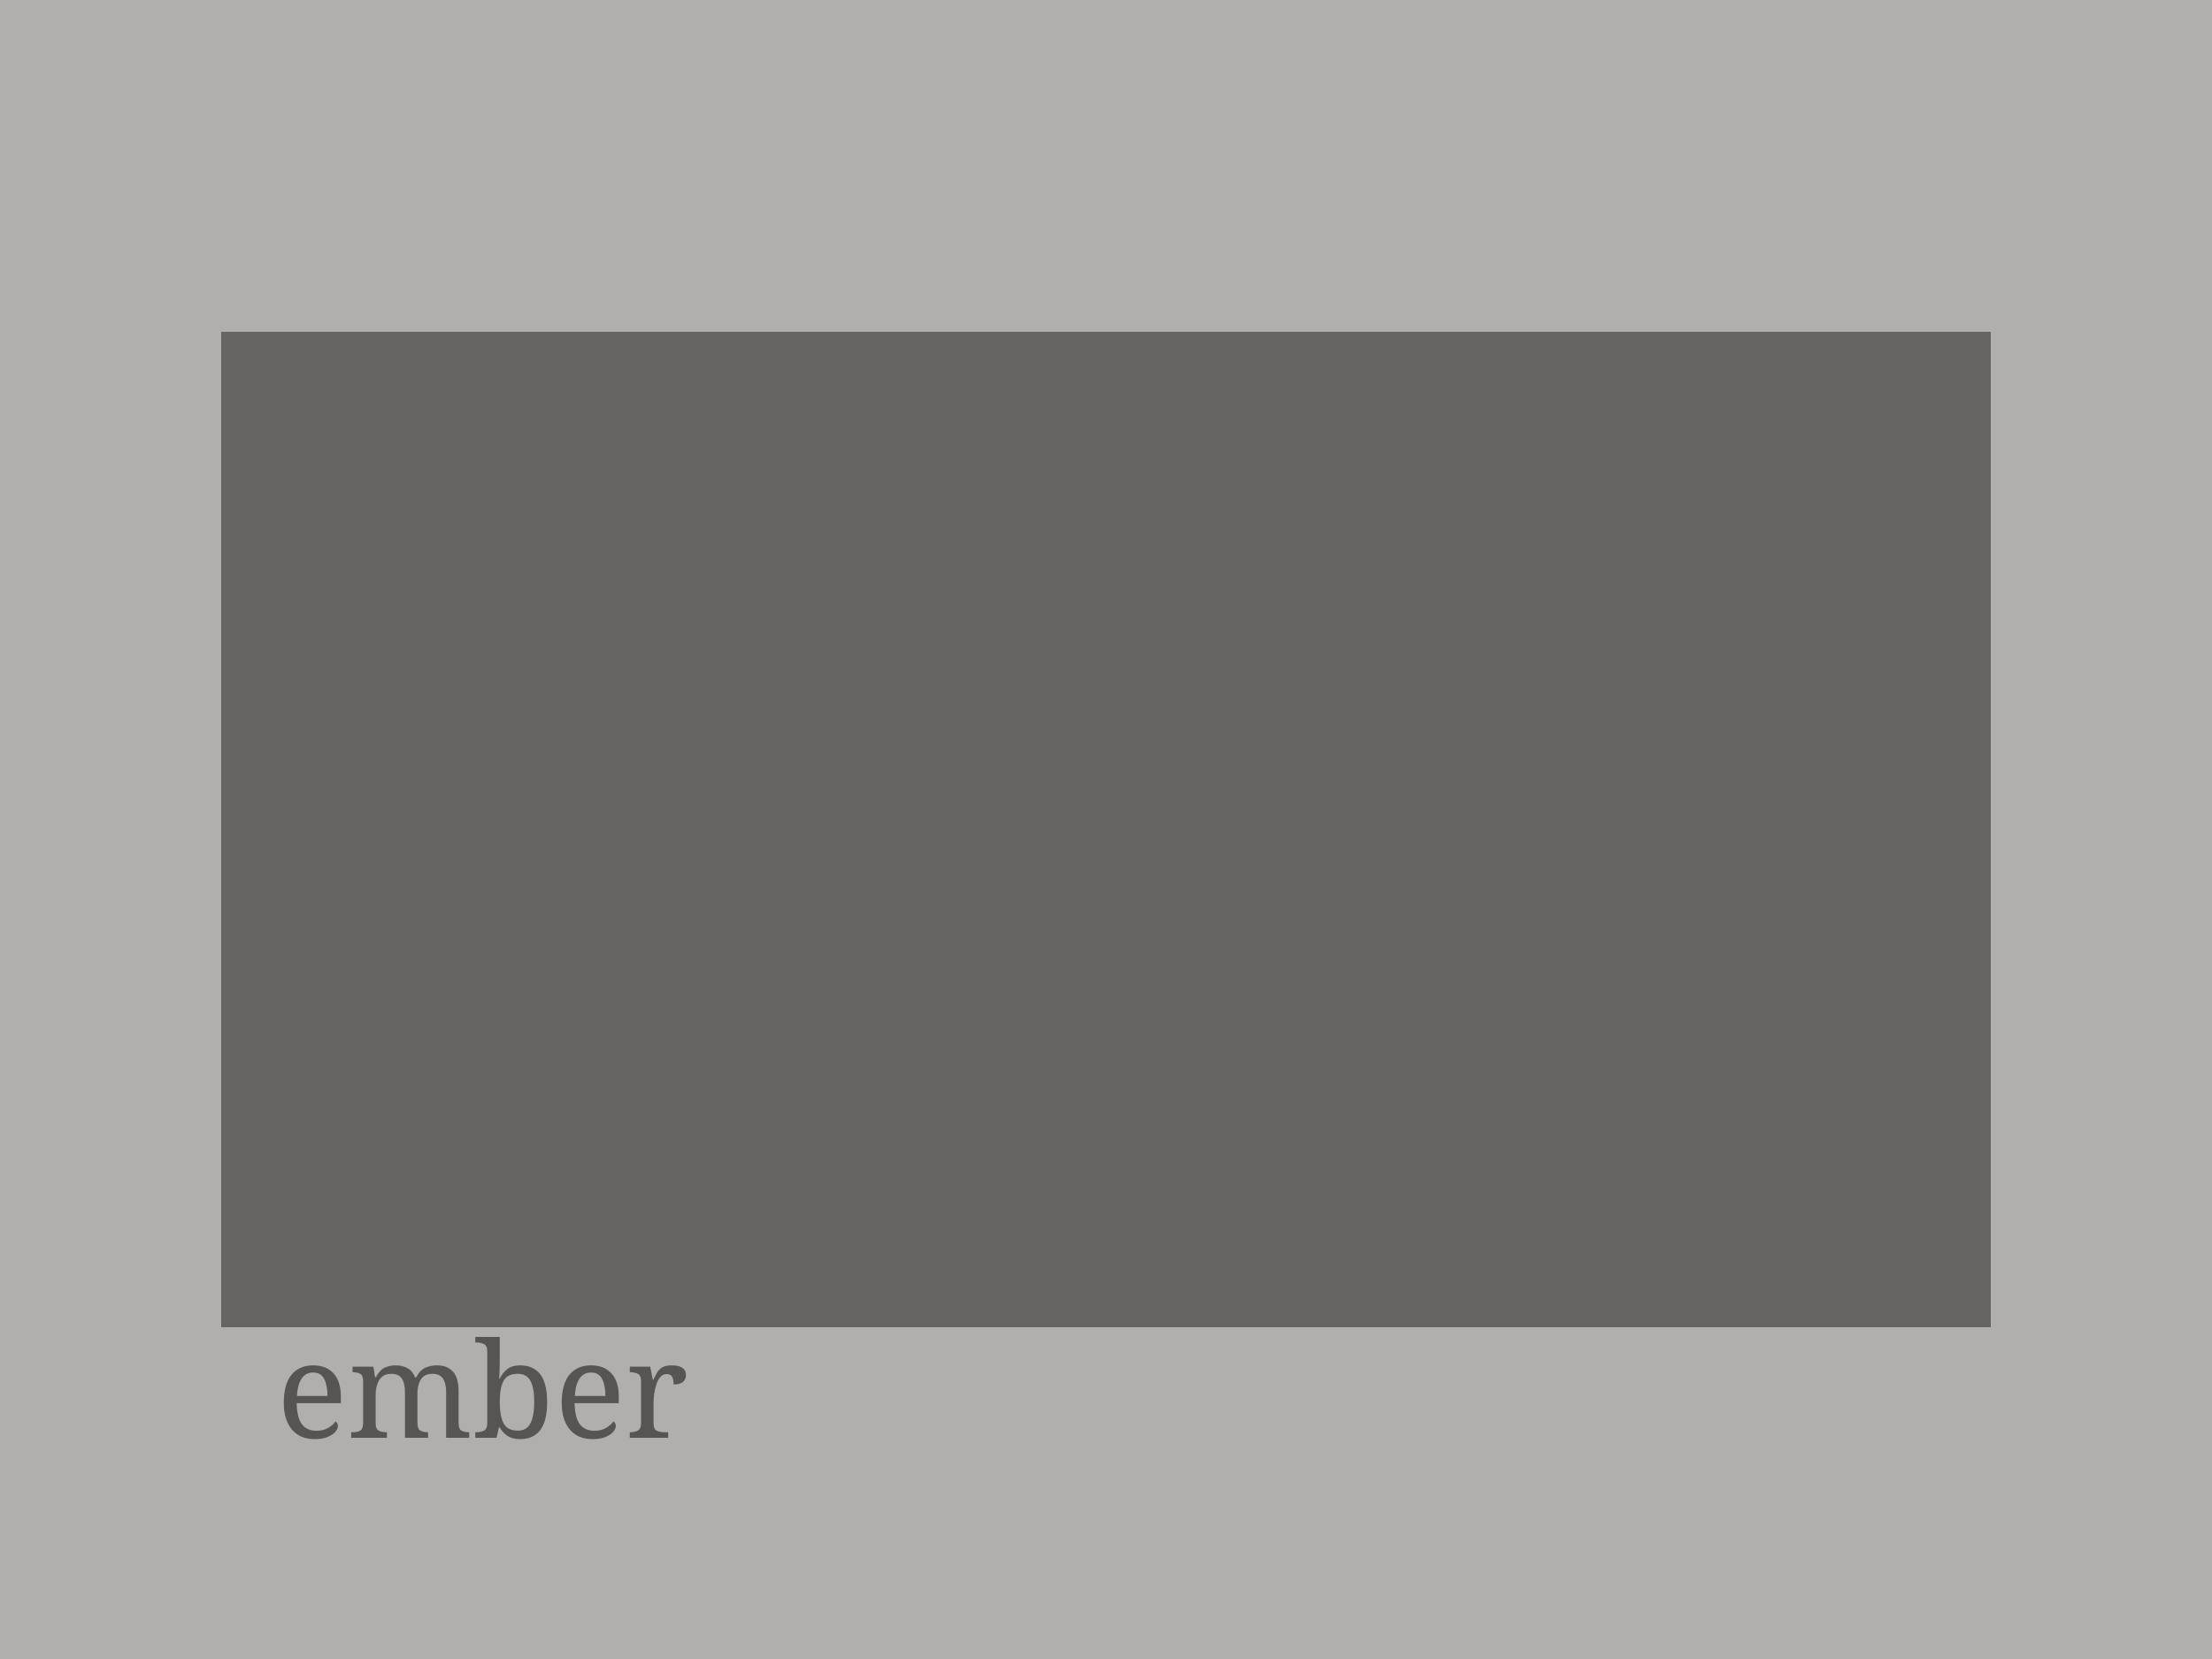
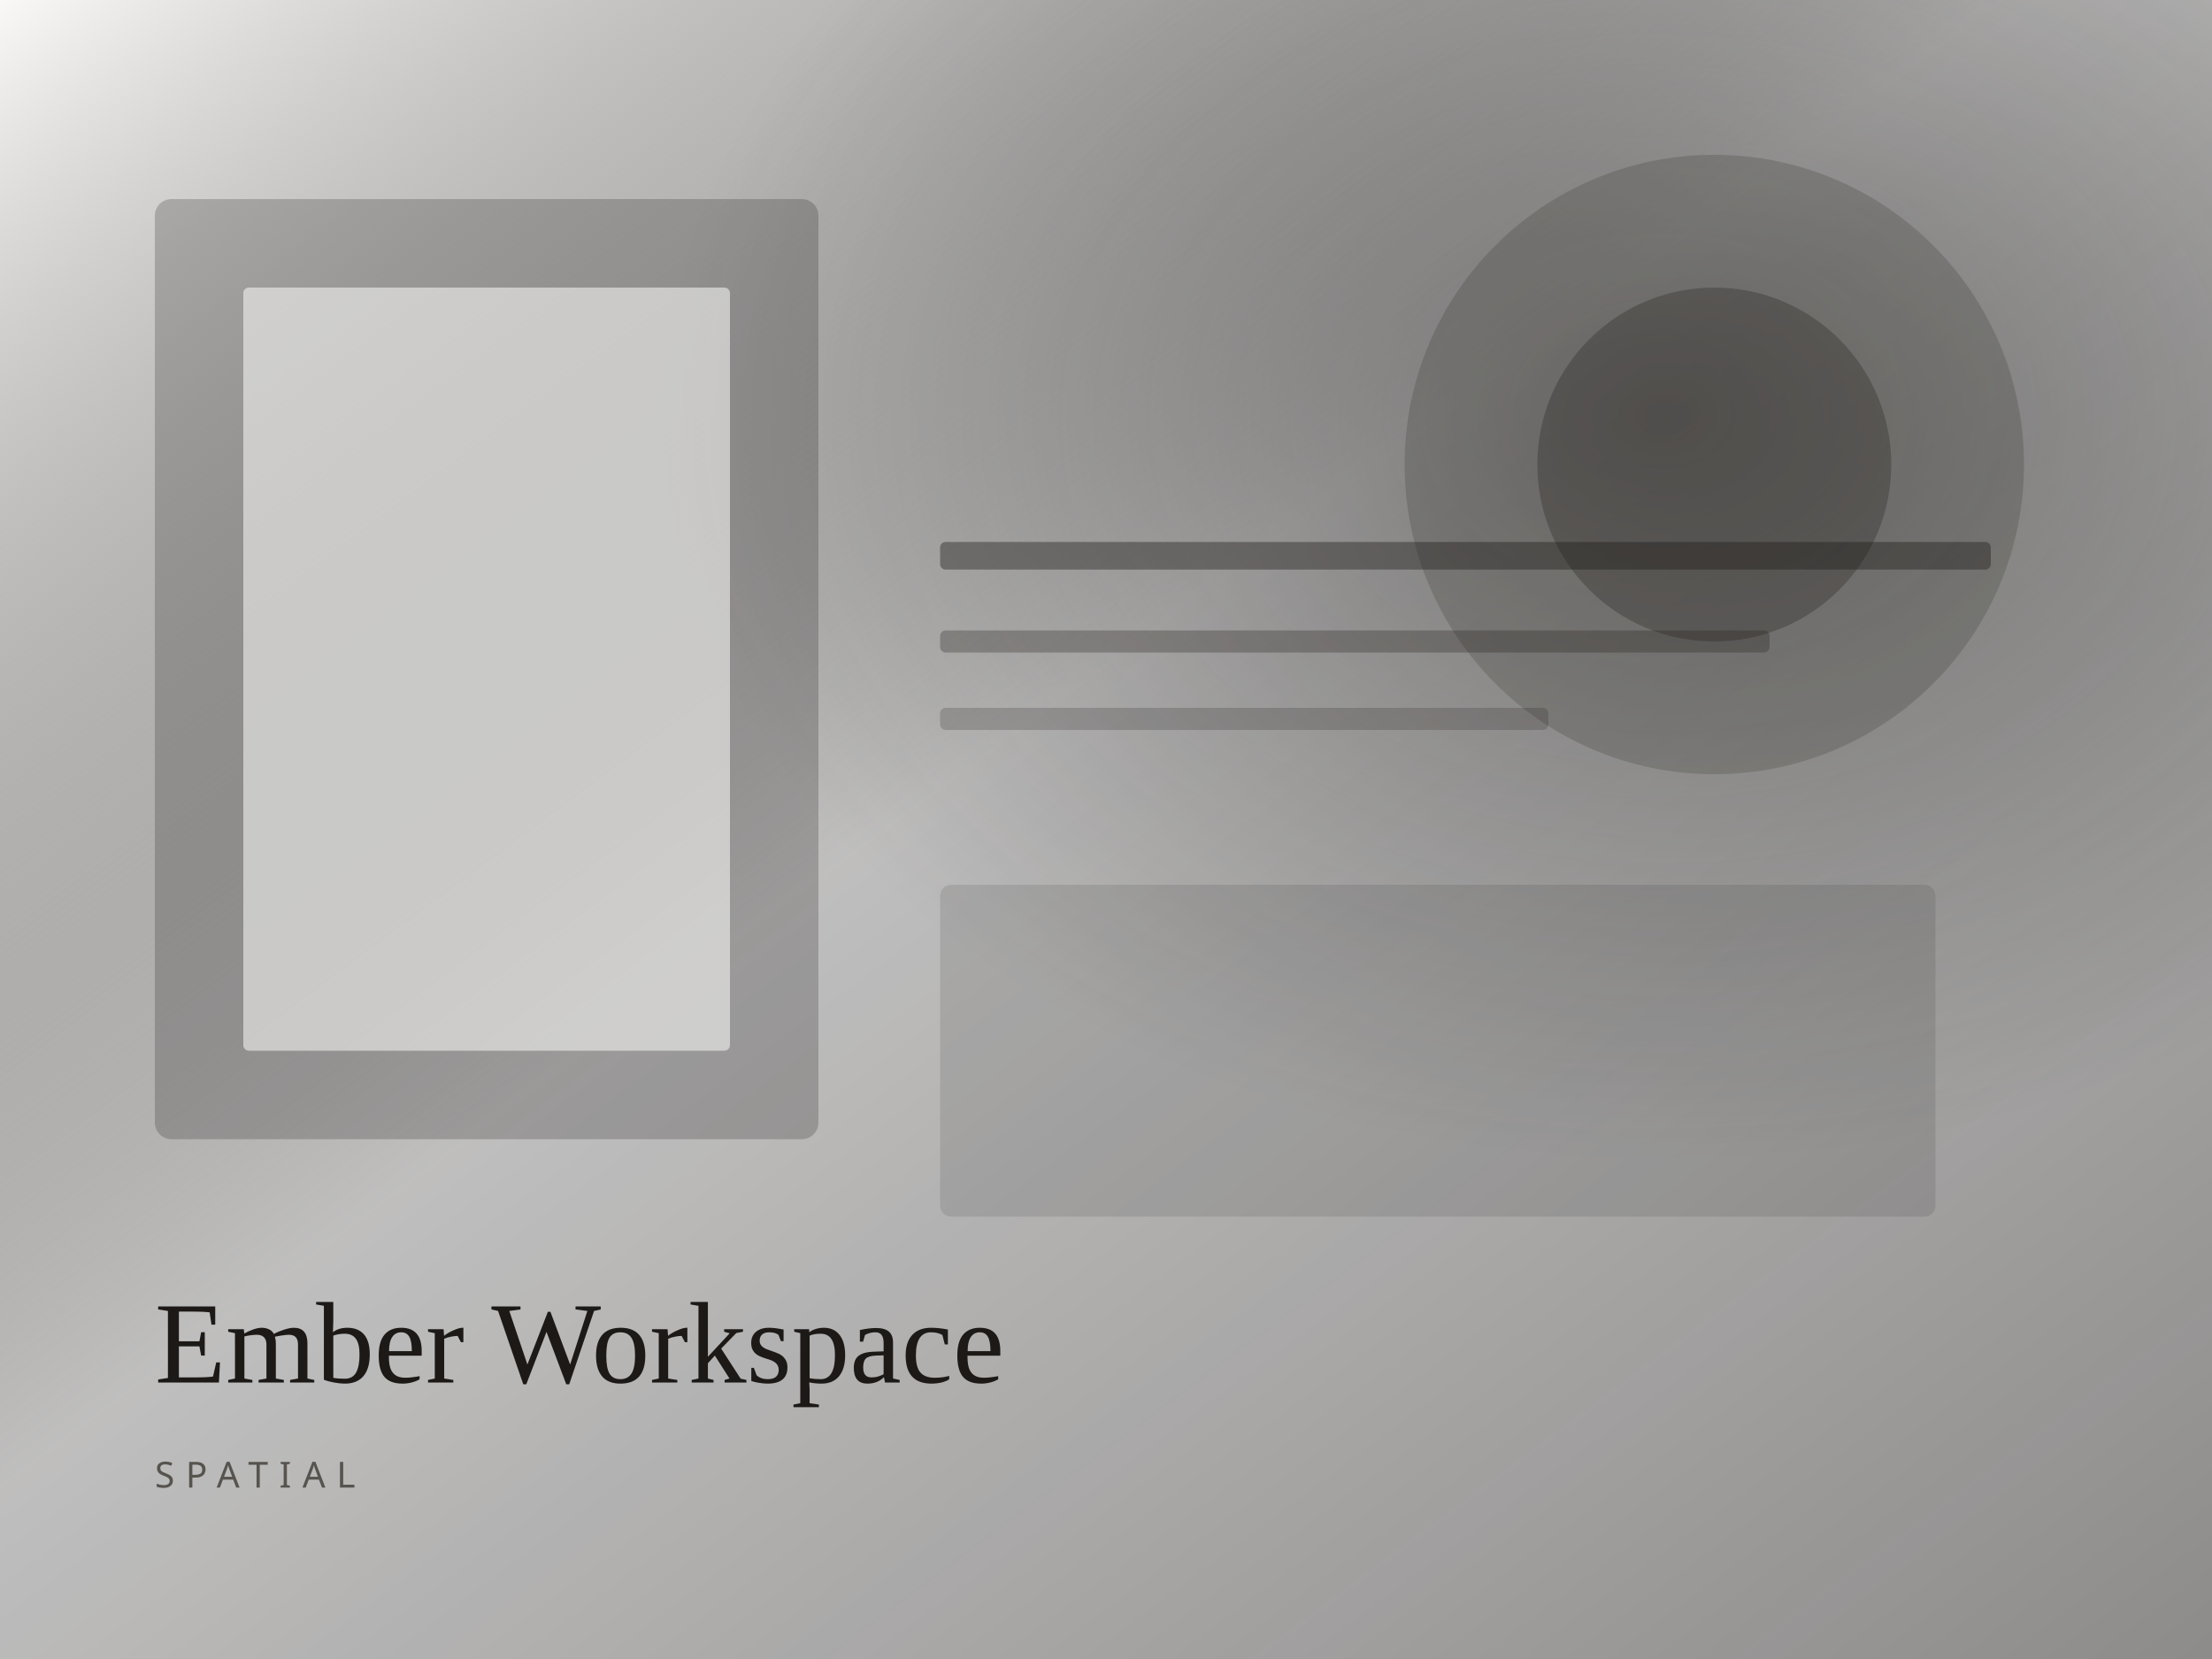
- <svg xmlns="http://www.w3.org/2000/svg" viewBox="0 0 800 600">
-   <rect width="800" height="600" fill="#1c1917" opacity="0.35" />
-   <rect x="80" y="120" width="640" height="360" fill="#1c1917" opacity="0.5" />
-   <text x="100" y="520" font-family="Georgia,serif" font-size="48" fill="#1c1917" opacity="0.6">ember</text>
+ <svg xmlns="http://www.w3.org/2000/svg" viewBox="0 0 800 600" role="img" aria-label="Ember Workspace">
+   <defs>
+     <linearGradient id="bg" x1="0%" y1="0%" x2="100%" y2="100%">
+       <stop offset="0%" stop-color="#faf9f7" />
+       <stop offset="45%" stop-color="#1c1917" stop-opacity="0.28" />
+       <stop offset="100%" stop-color="#1c1917" stop-opacity="0.5" />
+     </linearGradient>
+     <radialGradient id="glow" cx="75%" cy="25%" r="45%">
+       <stop offset="0%" stop-color="#1c1917" stop-opacity="0.45" />
+       <stop offset="100%" stop-color="#1c1917" stop-opacity="0" />
+     </radialGradient>
+   </defs>
+   <rect width="800" height="600" fill="url(#bg)" />
+   <rect width="800" height="600" fill="url(#glow)" />
+   <rect x="56" y="72" width="240" height="340" rx="6" fill="#1c1917" opacity="0.22" />
+   <rect x="88" y="104" width="176" height="276" rx="2" fill="#faf9f7" opacity="0.55" />
+   <circle cx="620" cy="168" r="112" fill="#1c1917" opacity="0.18" />
+   <circle cx="620" cy="168" r="64" fill="#1c1917" opacity="0.28" />
+   <rect x="340" y="196" width="380" height="10" rx="2" fill="#1c1917" opacity="0.4" />
+   <rect x="340" y="228" width="300" height="8" rx="2" fill="#1c1917" opacity="0.28" />
+   <rect x="340" y="256" width="220" height="8" rx="2" fill="#1c1917" opacity="0.2" />
+   <rect x="340" y="320" width="360" height="120" rx="4" fill="#1c1917" opacity="0.12" />
+   <text x="56" y="500" font-family="Georgia, 'Times New Roman', serif" font-size="42" fill="#1c1917">Ember Workspace</text>
+   <text x="56" y="538" font-family="system-ui, sans-serif" font-size="13" fill="#57534e" letter-spacing="4">SPATIAL</text>
</svg>
